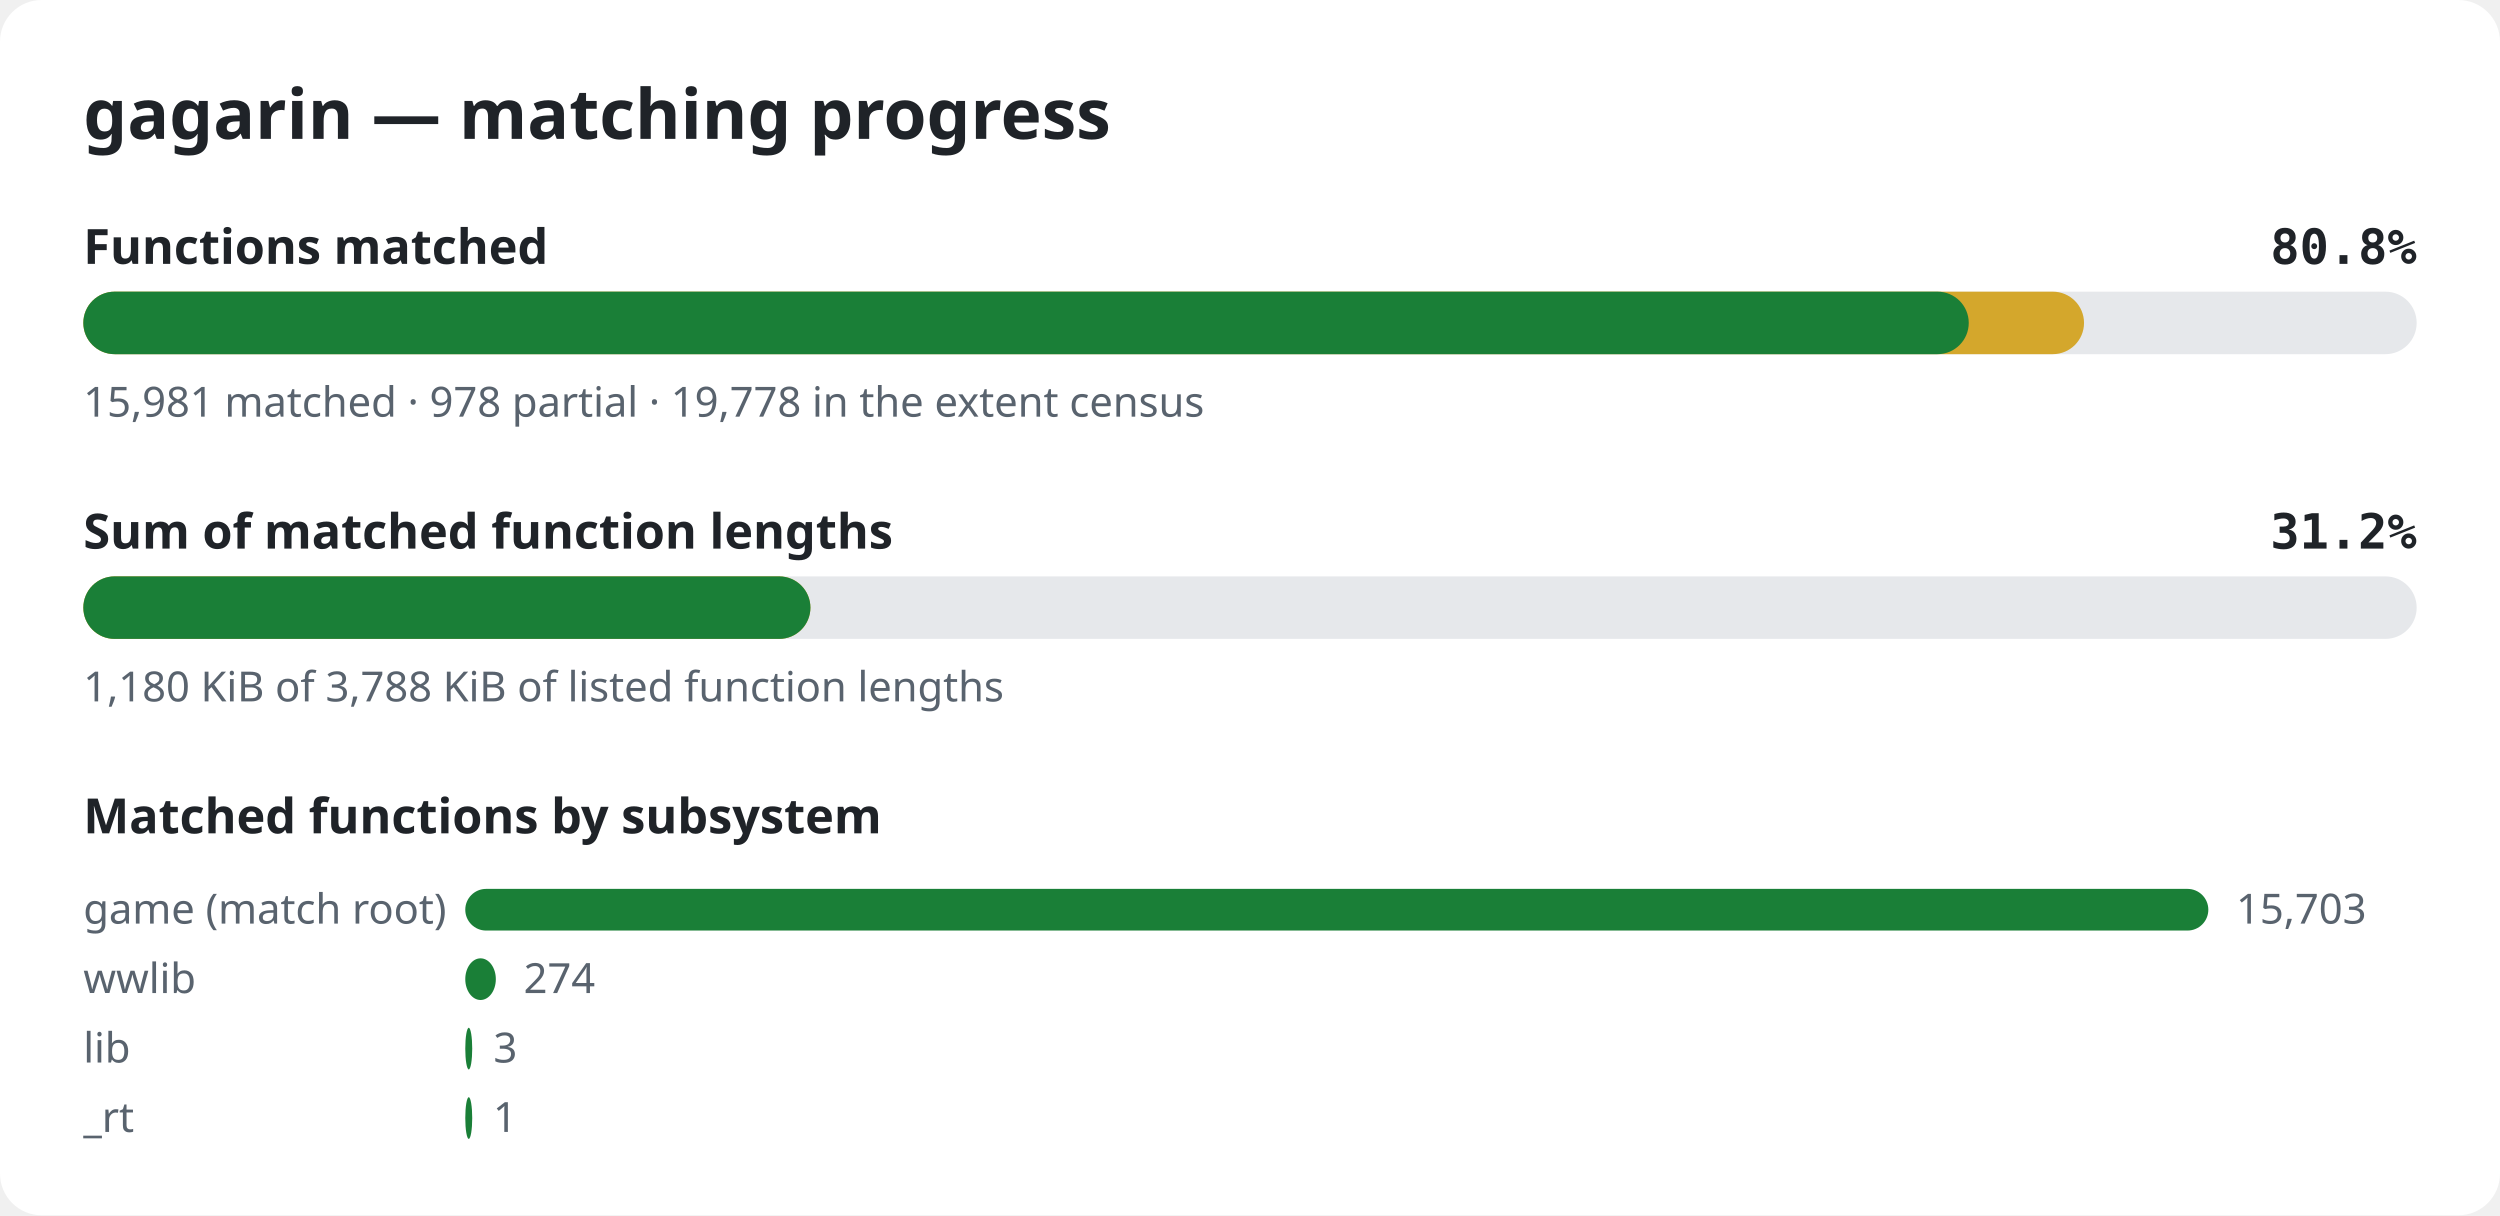
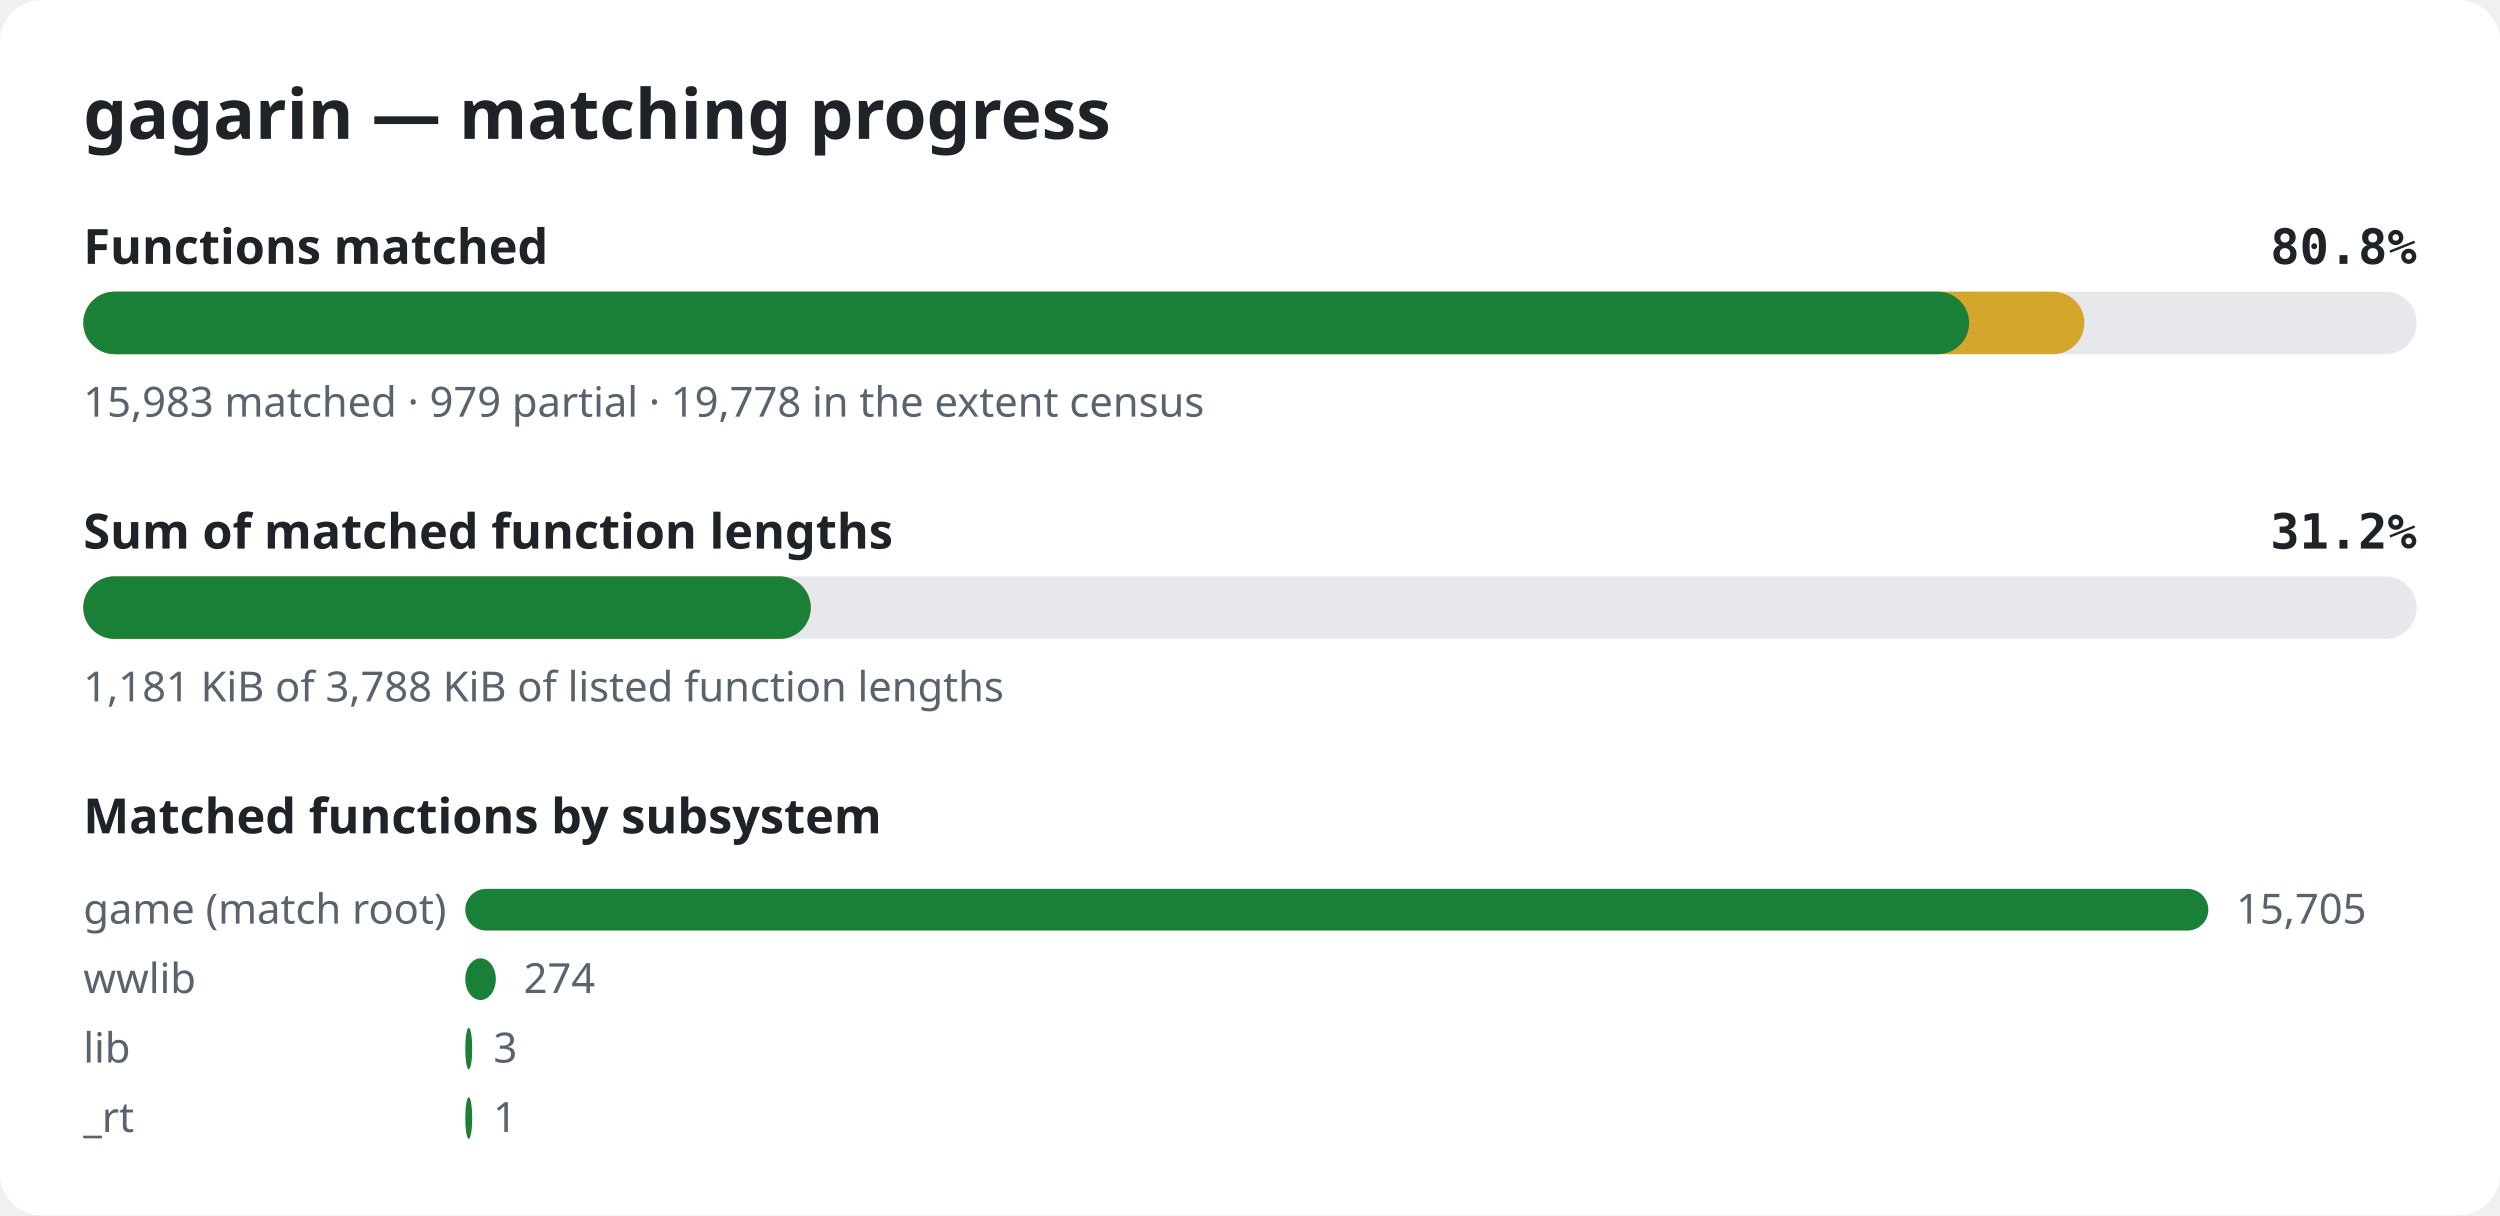
<svg xmlns="http://www.w3.org/2000/svg" width="720" height="350" viewBox="0 0 720 350" role="img" aria-label="gagarin matching progress">
  <style>.bg{fill:#ffffff}.title{font:600 20px sans-serif;fill:#1f2328}.label{font:600 14px sans-serif;fill:#1f2328}.pct{font:600 14px monospace;fill:#1f2328}.note{font:12px sans-serif;fill:#59636e}.track{fill:#e6e8eb}.done{fill:#1a7f37}.partial{fill:#d4a72c}@media (prefers-color-scheme: dark){.bg{fill:#0d1117}.title,.label,.pct{fill:#e6edf3}.note{fill:#9198a1}.track{fill:#262c36}.done{fill:#3fb950}.partial{fill:#d29922}}</style>
  <rect width="720" height="350" rx="12" class="bg" />
  <text x="24" y="40" class="title">gagarin — matching progress</text>
  <text x="24" y="76" class="label">Functions matched</text>
  <text x="696" y="76" class="pct" text-anchor="end">80.8%</text>
  <rect x="24" y="84" width="672" height="18" rx="9" class="track" />
-   <rect x="24" y="84" width="576.2" height="18" rx="9" class="partial" />
-   <rect x="24" y="84" width="543.0" height="18" rx="9" class="done" />
-   <text x="24" y="120" class="note">15,981 matched · 978 partial · 19,778 in the extent census</text>
+   <rect x="24" y="84" width="576.3" height="18" rx="9" class="partial" />
+   <rect x="24" y="84" width="543.1" height="18" rx="9" class="done" />
+   <text x="24" y="120" class="note">15,983 matched · 979 partial · 19,778 in the extent census</text>
  <text x="24" y="158" class="label">Sum of matched function lengths</text>
  <text x="696" y="158" class="pct" text-anchor="end">31.2%</text>
  <rect x="24" y="166" width="672" height="18" rx="9" class="track" />
-   <rect x="24" y="166" width="209.4" height="18" rx="9" class="partial" />
-   <rect x="24" y="166" width="209.4" height="18" rx="9" class="done" />
-   <text x="24" y="202" class="note">1,180 KiB of 3,788 KiB of listed function lengths</text>
+   <rect x="24" y="166" width="209.5" height="18" rx="9" class="partial" />
+   <rect x="24" y="166" width="209.5" height="18" rx="9" class="done" />
+   <text x="24" y="202" class="note">1,181 KiB of 3,788 KiB of listed function lengths</text>
  <text x="24" y="240" class="label">Matched functions by subsystem</text>
  <text x="24" y="266" class="note">game (match root)</text>
  <rect x="134" y="256" width="502.0" height="12" rx="6" class="done" />
-   <text x="644.0" y="266" class="note">15,703</text>
+   <text x="644.0" y="266" class="note">15,705</text>
  <text x="24" y="286" class="note">wwlib</text>
  <rect x="134" y="276" width="8.8" height="12" rx="6" class="done" />
  <text x="150.8" y="286" class="note">274</text>
  <text x="24" y="306" class="note">lib</text>
  <rect x="134" y="296" width="2.0" height="12" rx="6" class="done" />
  <text x="142.1" y="306" class="note">3</text>
  <text x="24" y="326" class="note">_rt</text>
  <rect x="134" y="316" width="2.0" height="12" rx="6" class="done" />
  <text x="142.0" y="326" class="note">1</text>
</svg>
